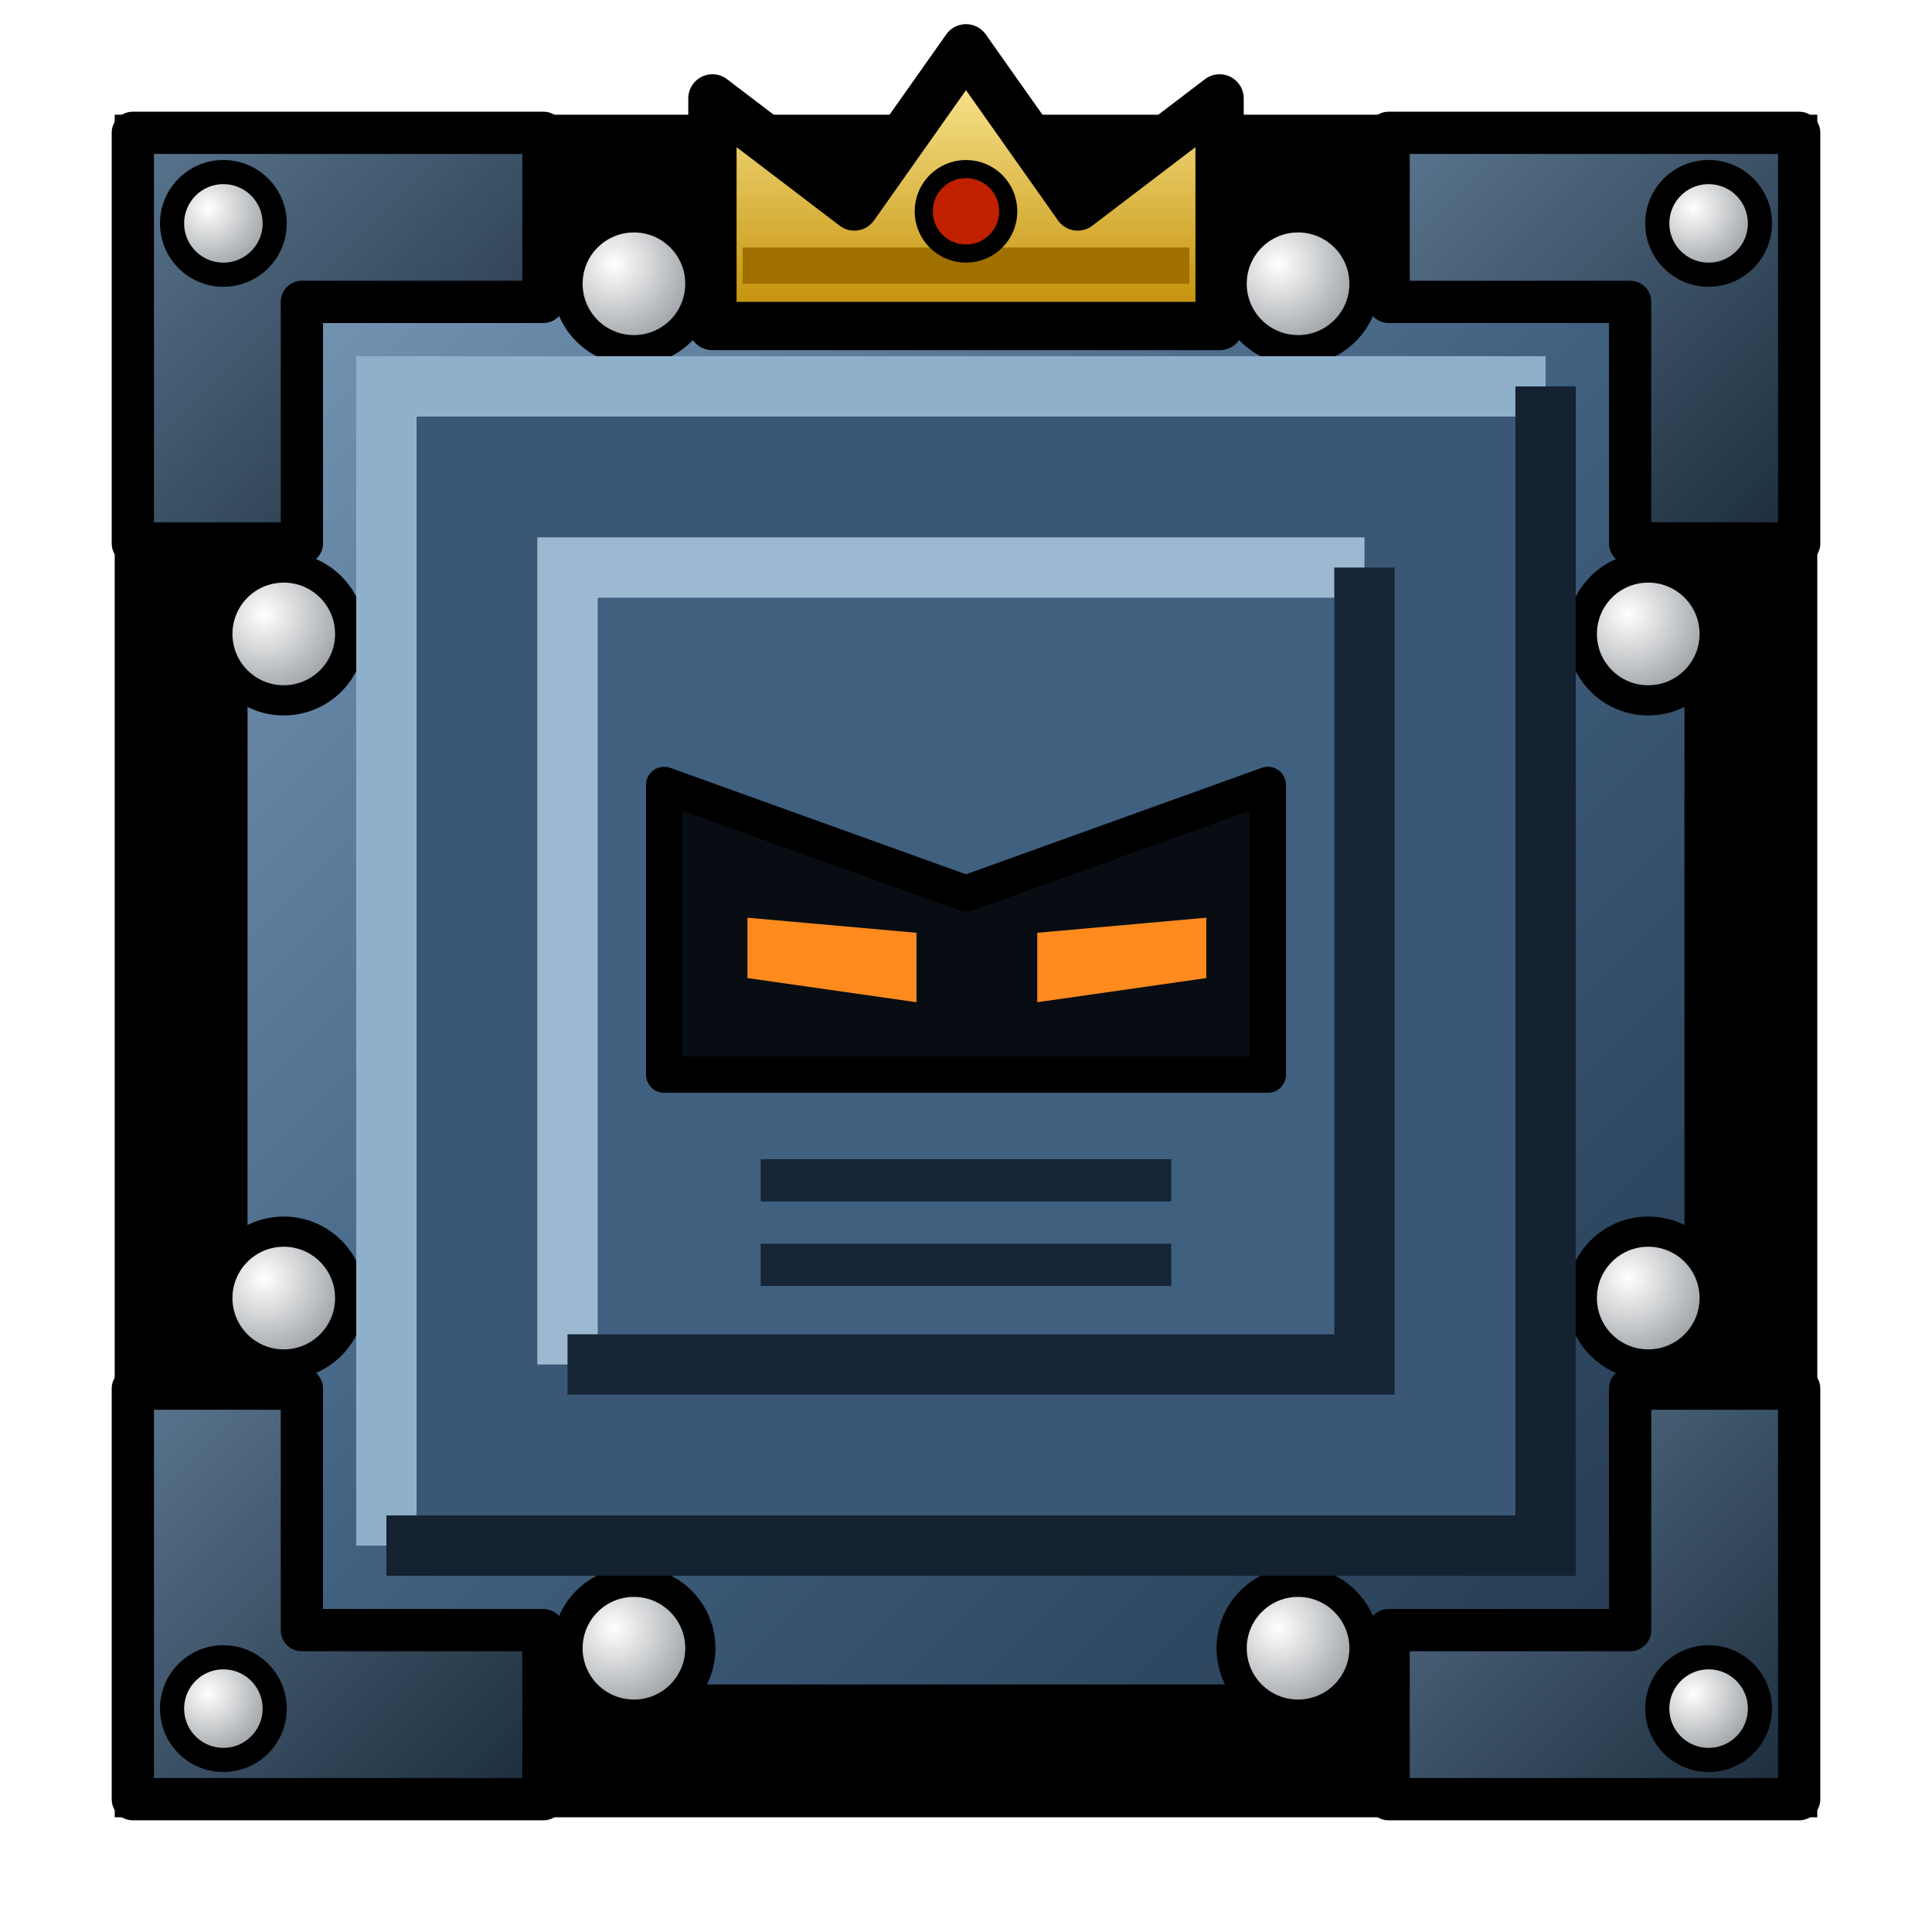
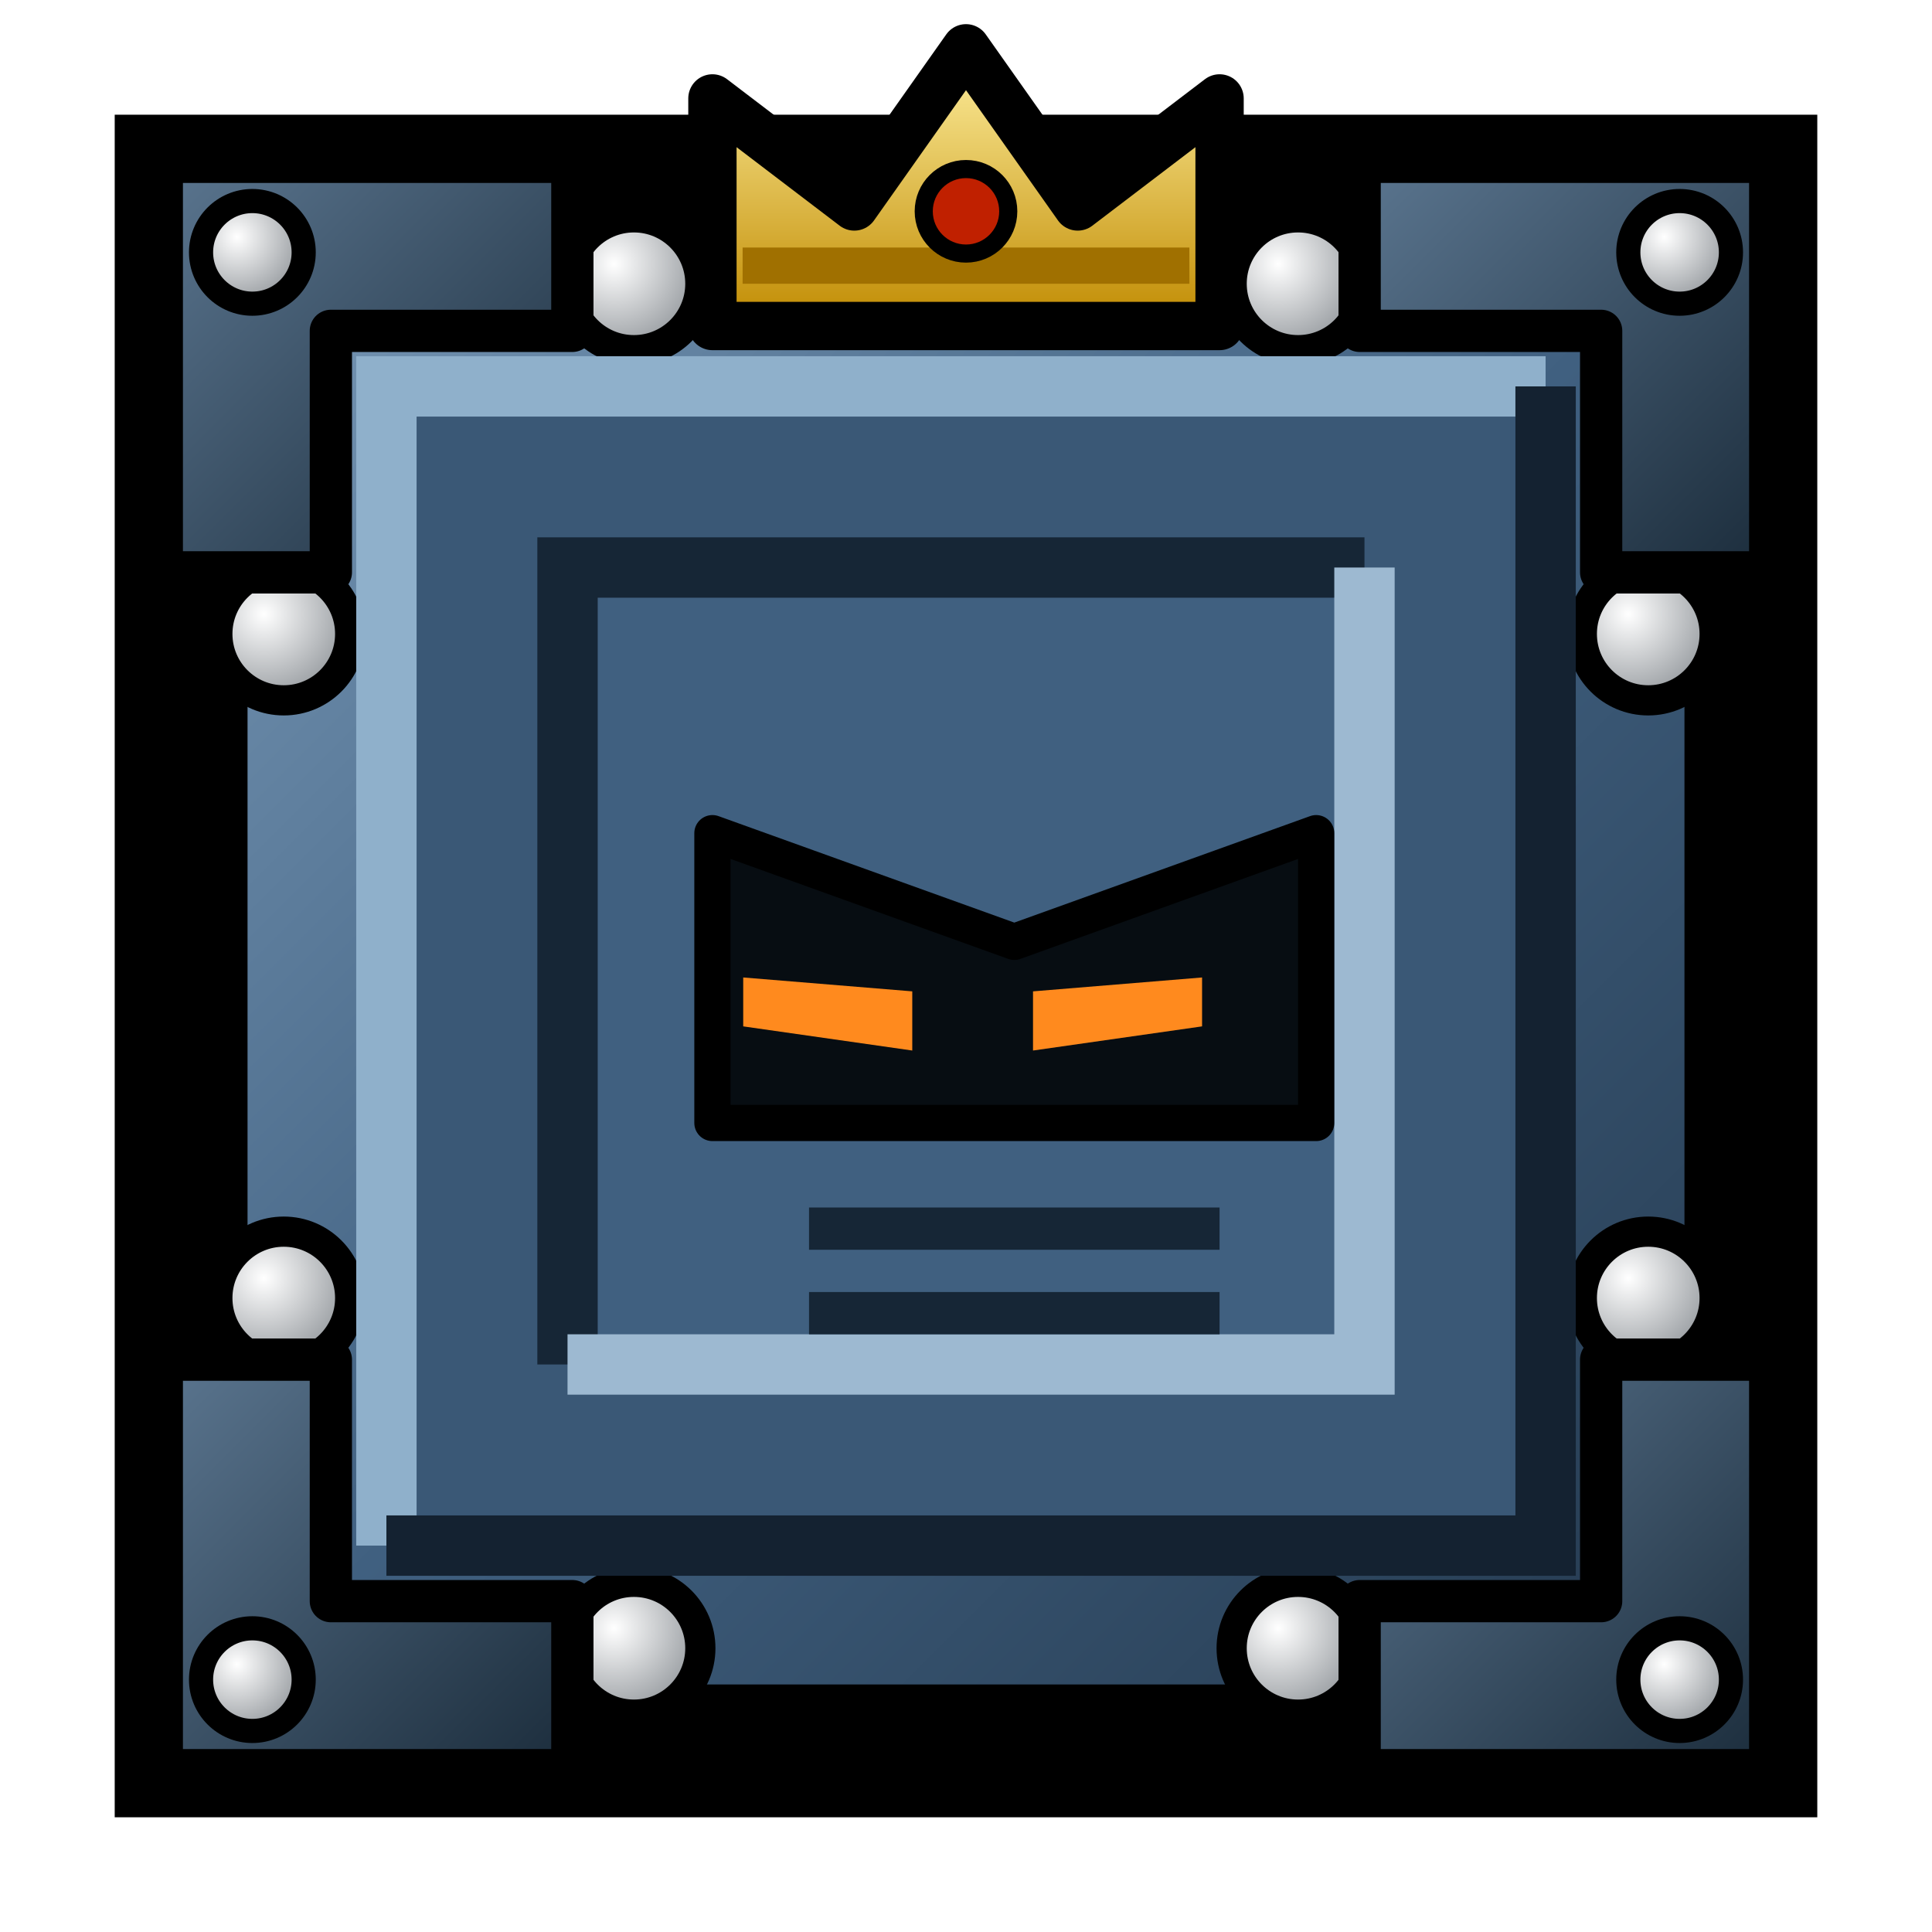
<svg xmlns="http://www.w3.org/2000/svg" viewBox="0 0 32 32">
  <defs>
    <linearGradient id="gold" x1="0" y1="0" x2="0" y2="1">
      <stop offset="0" stop-color="#fff0a0" />
      <stop offset="1" stop-color="#c08a00" />
    </linearGradient>
    <radialGradient id="goldr" cx="0.35" cy="0.35" r="0.8">
      <stop offset="0" stop-color="#fff6c0" />
      <stop offset="0.6" stop-color="#e0b030" />
      <stop offset="1" stop-color="#8a6000" />
    </radialGradient>
    <radialGradient id="ember" cx="0.4" cy="0.35" r="0.7">
      <stop offset="0" stop-color="#ffe9a8" />
      <stop offset="0.5" stop-color="#ff8a1e" />
      <stop offset="1" stop-color="#8a2000" />
    </radialGradient>
    <linearGradient id="plate" x1="3" y1="3" x2="29" y2="29" gradientUnits="userSpaceOnUse">
      <stop offset="0" stop-color="#7c9cba" />
      <stop offset="0.5" stop-color="#406080" />
      <stop offset="1" stop-color="#22364a" />
    </linearGradient>
    <linearGradient id="bracket" x1="0" y1="0" x2="1" y2="1">
      <stop offset="0" stop-color="#5b7690" />
      <stop offset="1" stop-color="#1b2c3b" />
    </linearGradient>
    <radialGradient id="rivet" cx="0.35" cy="0.35" r="0.75">
      <stop offset="0" stop-color="#ffffff" />
      <stop offset="1" stop-color="#8a8f94" />
    </radialGradient>
  </defs>
  <rect x="3" y="3" width="26" height="26" fill="url(#plate)" stroke="#000000" stroke-width="2.2" />
  <g fill="url(#rivet)" stroke="#000000" stroke-width="0.5">
    <circle cx="10.5" cy="4.7" r="1.1" />
    <circle cx="21.5" cy="4.7" r="1.1" />
    <circle cx="10.5" cy="27.3" r="1.1" />
    <circle cx="21.5" cy="27.3" r="1.1" />
    <circle cx="4.7" cy="10.5" r="1.1" />
    <circle cx="4.7" cy="21.5" r="1.1" />
    <circle cx="27.3" cy="10.5" r="1.1" />
    <circle cx="27.3" cy="21.5" r="1.1" />
  </g>
  <rect x="6.4" y="6.4" width="19.2" height="19.2" fill="#3a5876" />
  <path d="M6.4 25.6 V6.4 H25.6" fill="none" stroke="#8fb0cb" stroke-width="1" />
  <path d="M25.6 6.4 V25.6 H6.4" fill="none" stroke="#142231" stroke-width="1" />
  <rect x="9.4" y="9.4" width="13.2" height="13.2" fill="#406080" />
-   <path d="M9.4 22.6 V9.4 H22.6" fill="none" stroke="#9db9d1" stroke-width="1" />
-   <path d="M22.6 9.4 V22.6 H9.4" fill="none" stroke="#162636" stroke-width="1" />
-   <g transform="translate(0 0)">
+   <path d="M9.4 22.6 V9.4 H22.6" fill="none" stroke="#162636" stroke-width="1" />
+   <path d="M22.6 9.4 V22.6 H9.4" fill="none" stroke="#9db9d1" stroke-width="1" />
+   <g transform="translate(0.8 0.8)">
    <polygon points="11,13 16,14.8 21,13 21,17.8 11,17.8" fill="#070d12" stroke="#000000" stroke-width="0.6" stroke-linejoin="round" />
    <g fill="#ff8a1e">
-       <polygon points="12.38,15.2 15.18,15.45 15.18,16.6 12.38,16.2" />
-       <polygon points="19.98,15.2 17.18,15.45 17.18,16.6 19.98,16.2" />
+       <polygon points="11.51,15.39 14.31,15.62 14.31,16.6 11.51,16.2" />
+       <polygon points="19.11,15.39 16.31,15.62 16.31,16.6 19.11,16.2" />
    </g>
    <g fill="#162636">
      <rect x="12.6" y="19.2" width="6.8" height="0.7" />
      <rect x="12.6" y="20.6" width="6.8" height="0.7" />
    </g>
  </g>
  <g fill="url(#bracket)" stroke="#000000" stroke-width="0.7" stroke-linejoin="round">
-     <polygon points="2.2,2.2 9,2.2 9,5 5,5 5,9 2.2,9" />
-     <circle cx="3.7" cy="3.7" r="0.85" fill="url(#rivet)" stroke-width="0.4" />
-     <polygon points="29.8,2.2 23,2.2 23,5 27,5 27,9 29.8,9" />
-     <circle cx="28.3" cy="3.7" r="0.85" fill="url(#rivet)" stroke-width="0.4" />
-     <polygon points="2.2,29.8 9,29.8 9,27 5,27 5,23 2.2,23" />
-     <circle cx="3.7" cy="28.3" r="0.85" fill="url(#rivet)" stroke-width="0.4" />
-     <polygon points="29.8,29.8 23,29.8 23,27 27,27 27,23 29.8,23" />
-     <circle cx="28.3" cy="28.3" r="0.85" fill="url(#rivet)" stroke-width="0.4" />
+     <polygon points="2.68,2.68 9.48,2.68 9.48,5.48 5.48,5.48 5.48,9.48 2.68,9.48" />
+     <circle cx="4.18" cy="4.18" r="0.85" fill="url(#rivet)" stroke-width="0.4" />
+     <polygon points="29.32,2.68 22.52,2.68 22.52,5.48 26.52,5.48 26.52,9.48 29.32,9.48" />
+     <circle cx="27.82" cy="4.18" r="0.85" fill="url(#rivet)" stroke-width="0.4" />
+     <polygon points="2.68,29.32 9.48,29.32 9.48,26.52 5.48,26.52 5.48,22.52 2.68,22.52" />
+     <circle cx="4.18" cy="27.82" r="0.85" fill="url(#rivet)" stroke-width="0.4" />
+     <polygon points="29.32,29.32 22.52,29.32 22.52,26.52 26.52,26.52 26.52,22.52 29.32,22.52" />
+     <circle cx="27.82" cy="27.82" r="0.85" fill="url(#rivet)" stroke-width="0.4" />
  </g>
  <path d="M11.8 5.4 V1.63 L14.15 3.42 L16 0.8 L17.85 3.42 L20.2 1.63 V5.4 Z" fill="url(#gold)" stroke="#000000" stroke-width="0.8" stroke-linejoin="round" />
  <line x1="12.3" y1="4.4" x2="19.7" y2="4.4" stroke="#a07000" stroke-width="0.6" />
  <circle cx="16" cy="3.5" r="0.7" fill="#c02000" stroke="#000000" stroke-width="0.3" />
</svg>
